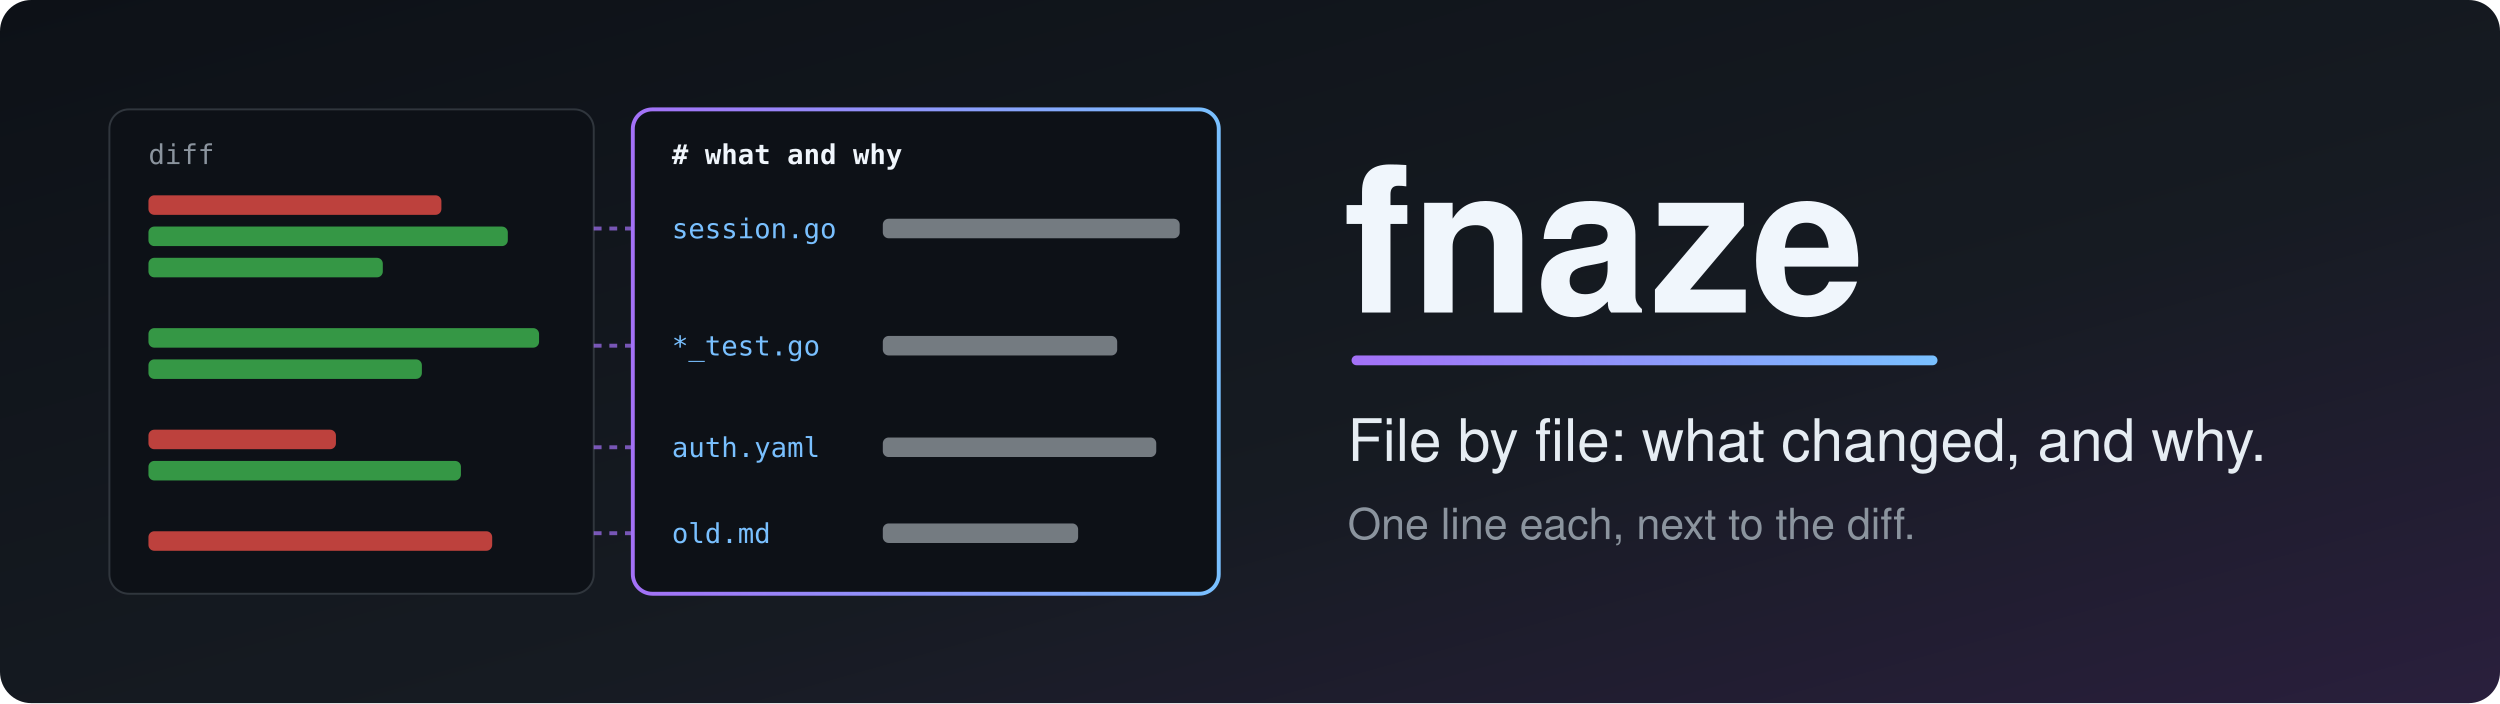
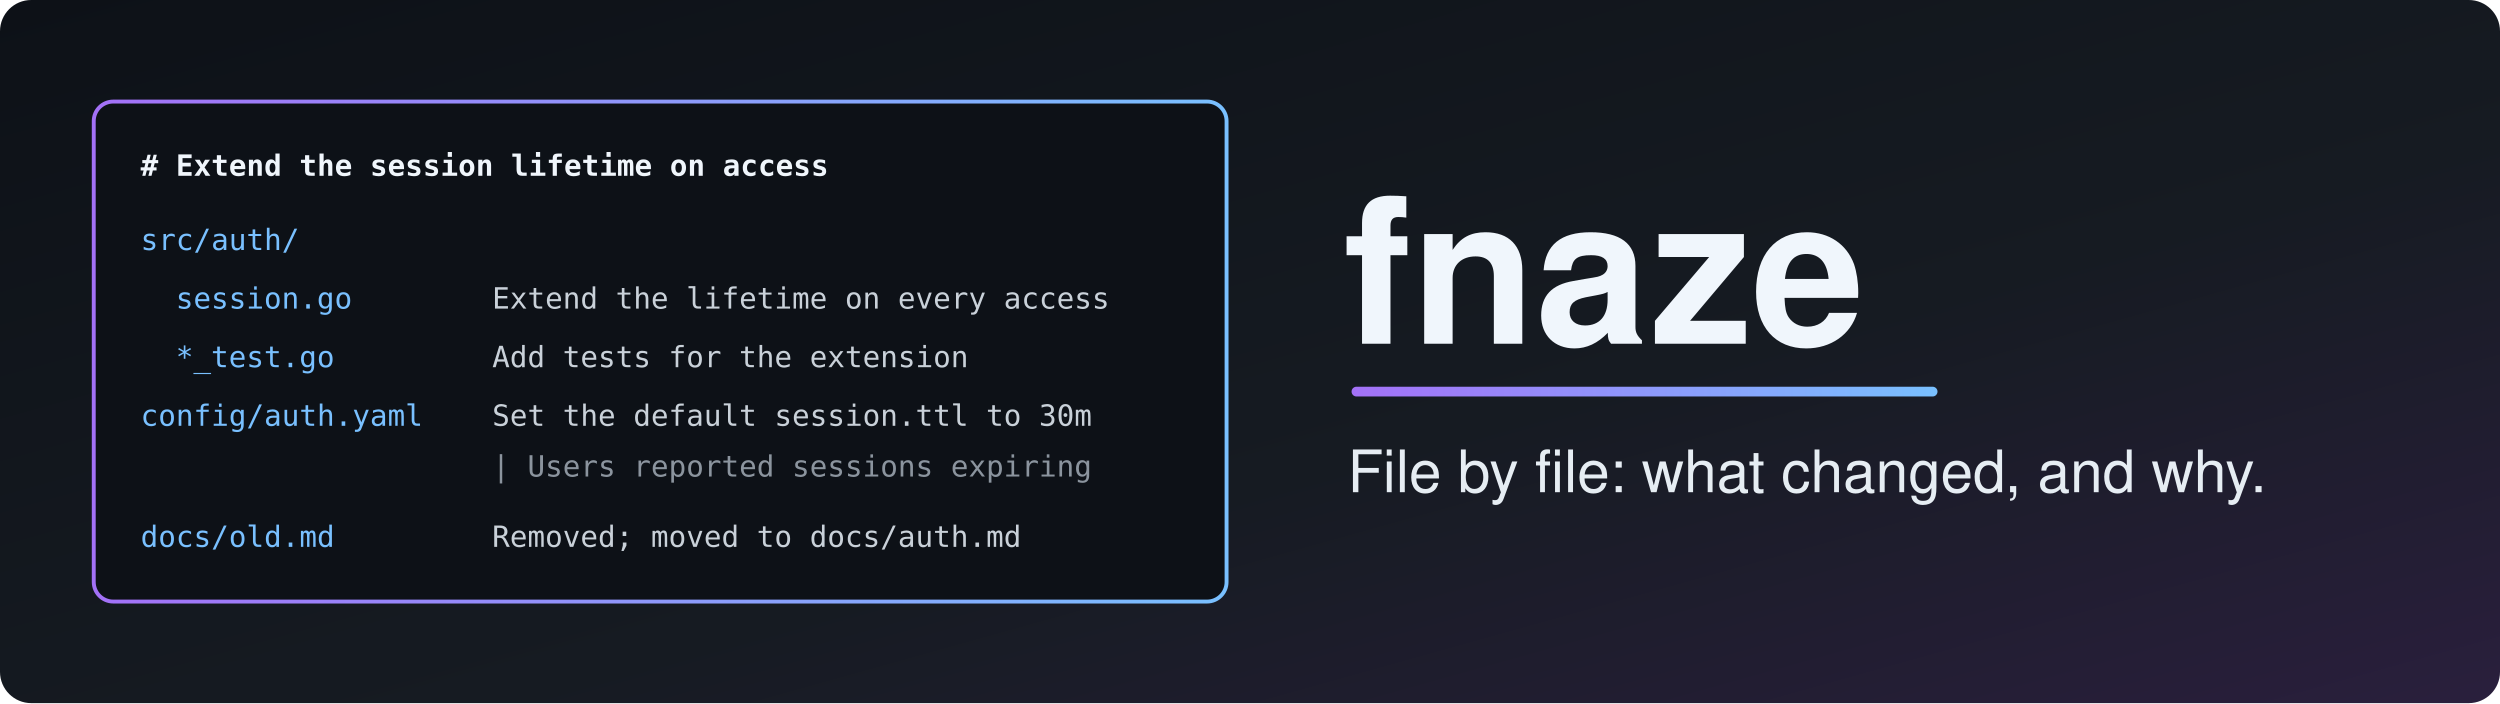
- <svg xmlns="http://www.w3.org/2000/svg" width="1280" height="360" viewBox="0 0 1280 360" role="img" aria-label="fnaze: file by file, what changed and why. One line each, next to the diff.">
+ <svg xmlns="http://www.w3.org/2000/svg" width="1280" height="360" viewBox="0 0 1280 360" role="img" aria-label="fnaze: file by file, what changed and why.">
  <defs>
    <linearGradient id="bg" x1="0" y1="0" x2="1" y2="1">
      <stop offset="0" stop-color="#0d1117" />
      <stop offset="0.6" stop-color="#161b22" />
      <stop offset="1" stop-color="#2a1f3d" />
    </linearGradient>
    <linearGradient id="accent" x1="0" y1="0" x2="1" y2="0">
      <stop offset="0" stop-color="#a371f7" />
      <stop offset="1" stop-color="#79c0ff" />
    </linearGradient>
  </defs>
  <style>
    .sans { font-family: "Segoe UI", "Helvetica Neue", Helvetica, Arial, "Hiragino Sans", "Noto Sans JP", sans-serif; }
-     .mono { font-family: ui-monospace, SFMono-Regular, Menlo, Consolas, "DejaVu Sans Mono", monospace; font-size: 14px; }
+     .mono { font-family: ui-monospace, SFMono-Regular, Menlo, Consolas, "DejaVu Sans Mono", monospace; font-size: 15px; }
+     .path { fill: #79c0ff; }
+     .desc { fill: #c9d1d9; }
+     .detail { fill: #8b949e; }
  </style>
  <rect width="1280" height="360" rx="16" fill="url(#bg)" />
-   <rect x="56" y="56" width="248" height="248" rx="10" fill="#0d1117" stroke="#30363d" />
-   <text x="76" y="84" class="mono" fill="#8b949e">diff</text>
-   <g>
-     <rect x="76" y="100" width="150" height="10" rx="3" fill="#f85149" opacity="0.75" />
-     <rect x="76" y="116" width="184" height="10" rx="3" fill="#3fb950" opacity="0.8" />
-     <rect x="76" y="132" width="120" height="10" rx="3" fill="#3fb950" opacity="0.8" />
+   <rect x="48" y="52" width="580" height="256" rx="10" fill="#0d1117" stroke="url(#accent)" stroke-width="2" />
+   <g class="mono">
+     <text x="72" y="90" fill="#f0f6fc" font-weight="bold"># Extend the session lifetime on access</text>
+     <text x="72" y="128" class="path">src/auth/</text>
+     <text x="90" y="158" class="path">session.go</text>
+     <text x="252" y="158" class="desc">Extend the lifetime on every access</text>
+     <text x="90" y="188" class="path">*_test.go</text>
+     <text x="252" y="188" class="desc">Add tests for the extension</text>
+     <text x="72" y="218" class="path">config/auth.yaml</text>
+     <text x="252" y="218" class="desc">Set the default session.ttl to 30m</text>
+     <text x="252" y="244" class="detail">| Users reported sessions expiring</text>
+     <text x="72" y="280" class="path">docs/old.md</text>
+     <text x="252" y="280" class="desc">Removed; moved to docs/auth.md</text>
  </g>
-   <g>
-     <rect x="76" y="168" width="200" height="10" rx="3" fill="#3fb950" opacity="0.8" />
-     <rect x="76" y="184" width="140" height="10" rx="3" fill="#3fb950" opacity="0.8" />
-   </g>
-   <g>
-     <rect x="76" y="220" width="96" height="10" rx="3" fill="#f85149" opacity="0.75" />
-     <rect x="76" y="236" width="160" height="10" rx="3" fill="#3fb950" opacity="0.8" />
-   </g>
-   <g>
-     <rect x="76" y="272" width="176" height="10" rx="3" fill="#f85149" opacity="0.75" />
-   </g>
-   <rect x="324" y="56" width="300" height="248" rx="10" fill="#0d1117" stroke="url(#accent)" stroke-width="2" />
-   <text x="344" y="84" class="mono" fill="#f0f6fc" font-weight="bold"># what and why</text>
-   <g class="mono">
-     <text x="344" y="122">
-       <tspan fill="#79c0ff">session.go</tspan>
-     </text>
-     <rect x="452" y="112" width="152" height="10" rx="3" fill="#c9d1d9" opacity="0.55" />
-     <text x="344" y="182">
-       <tspan fill="#79c0ff">*_test.go</tspan>
-     </text>
-     <rect x="452" y="172" width="120" height="10" rx="3" fill="#c9d1d9" opacity="0.55" />
-     <text x="344" y="234">
-       <tspan fill="#79c0ff">auth.yaml</tspan>
-     </text>
-     <rect x="452" y="224" width="140" height="10" rx="3" fill="#c9d1d9" opacity="0.55" />
-     <text x="344" y="278">
-       <tspan fill="#79c0ff">old.md</tspan>
-     </text>
-     <rect x="452" y="268" width="100" height="10" rx="3" fill="#c9d1d9" opacity="0.55" />
-   </g>
-   <g stroke="#a371f7" stroke-width="2" stroke-dasharray="4 4" opacity="0.7">
-     <path d="M304 117 H324" />
-     <path d="M304 177 H324" />
-     <path d="M304 229 H324" />
-     <path d="M304 273 H324" />
-   </g>
-   <text x="688" y="160" class="sans" font-size="104" font-weight="700" fill="#f0f6fc">fnaze</text>
-   <rect x="692" y="182" width="300" height="5" rx="2.5" fill="url(#accent)" />
-   <text x="690" y="236" class="sans" font-size="30" fill="#e6edf3">File by file: what changed, and why.</text>
-   <text x="690" y="276" class="sans" font-size="22" fill="#8b949e">One line each, next to the diff.</text>
+   <text x="688" y="176" class="sans" font-size="104" font-weight="700" fill="#f0f6fc">fnaze</text>
+   <rect x="692" y="198" width="300" height="5" rx="2.5" fill="url(#accent)" />
+   <text x="690" y="252" class="sans" font-size="30" fill="#e6edf3">File by file: what changed, and why.</text>
</svg>
